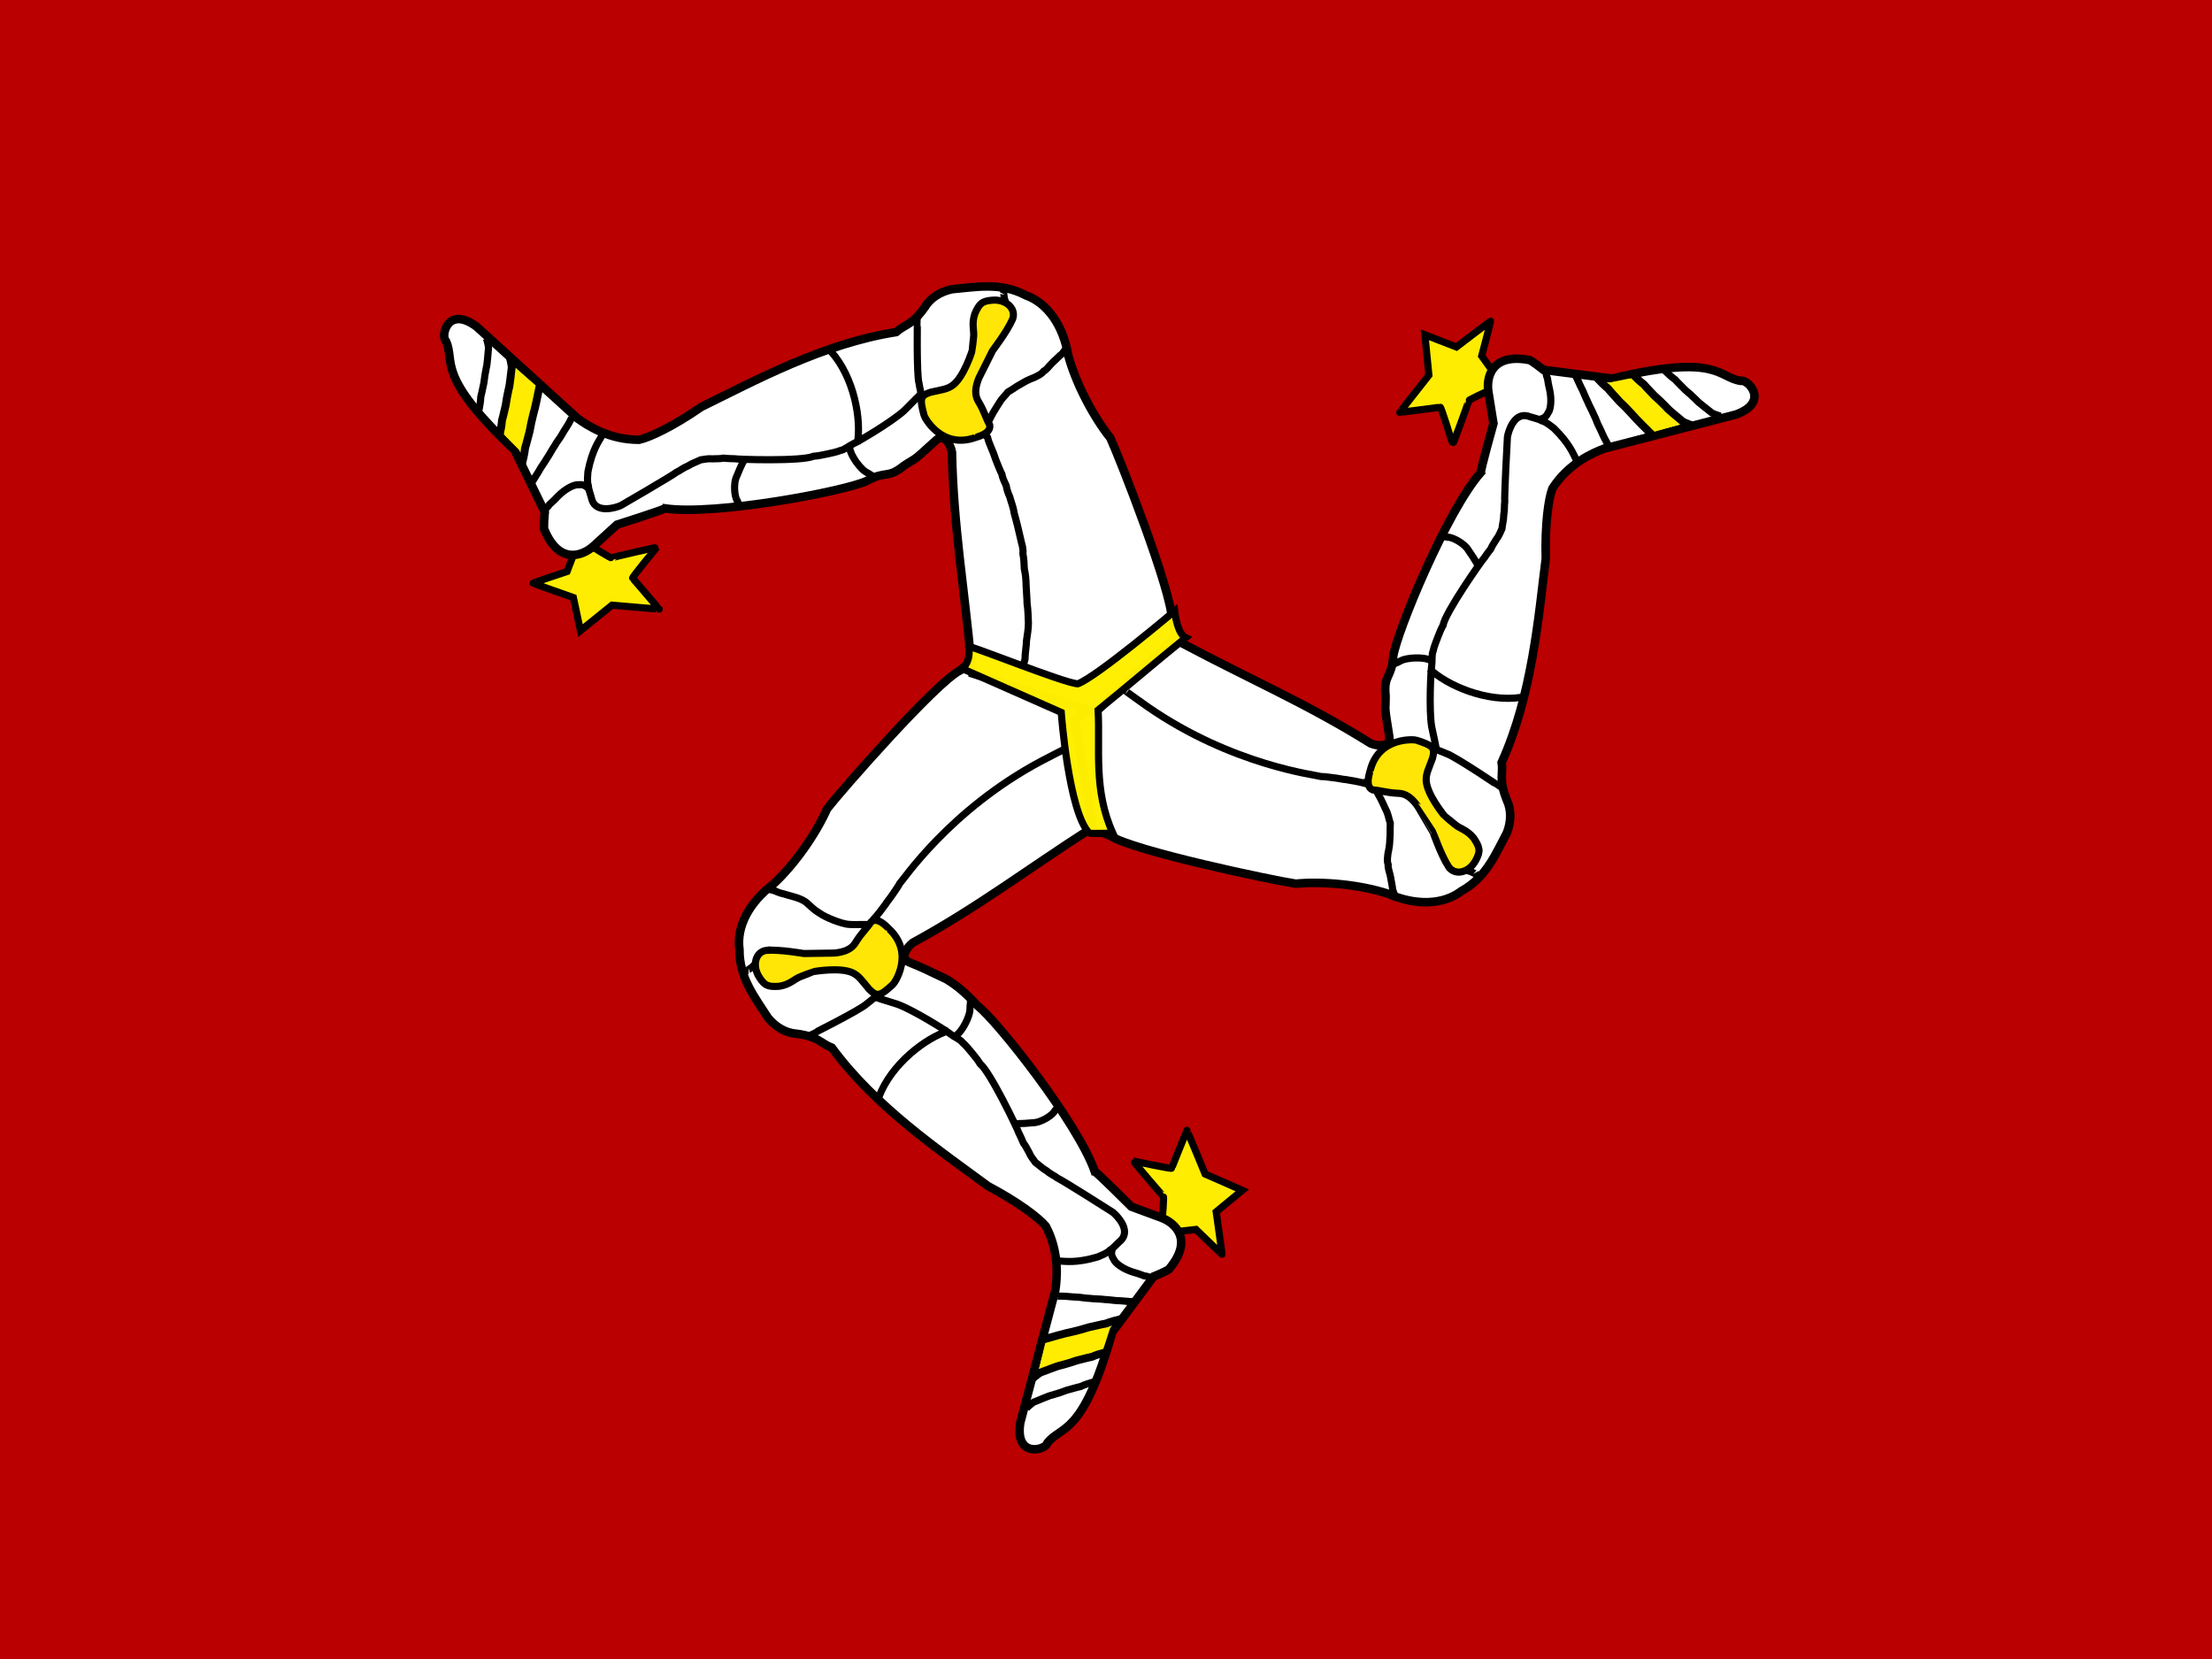
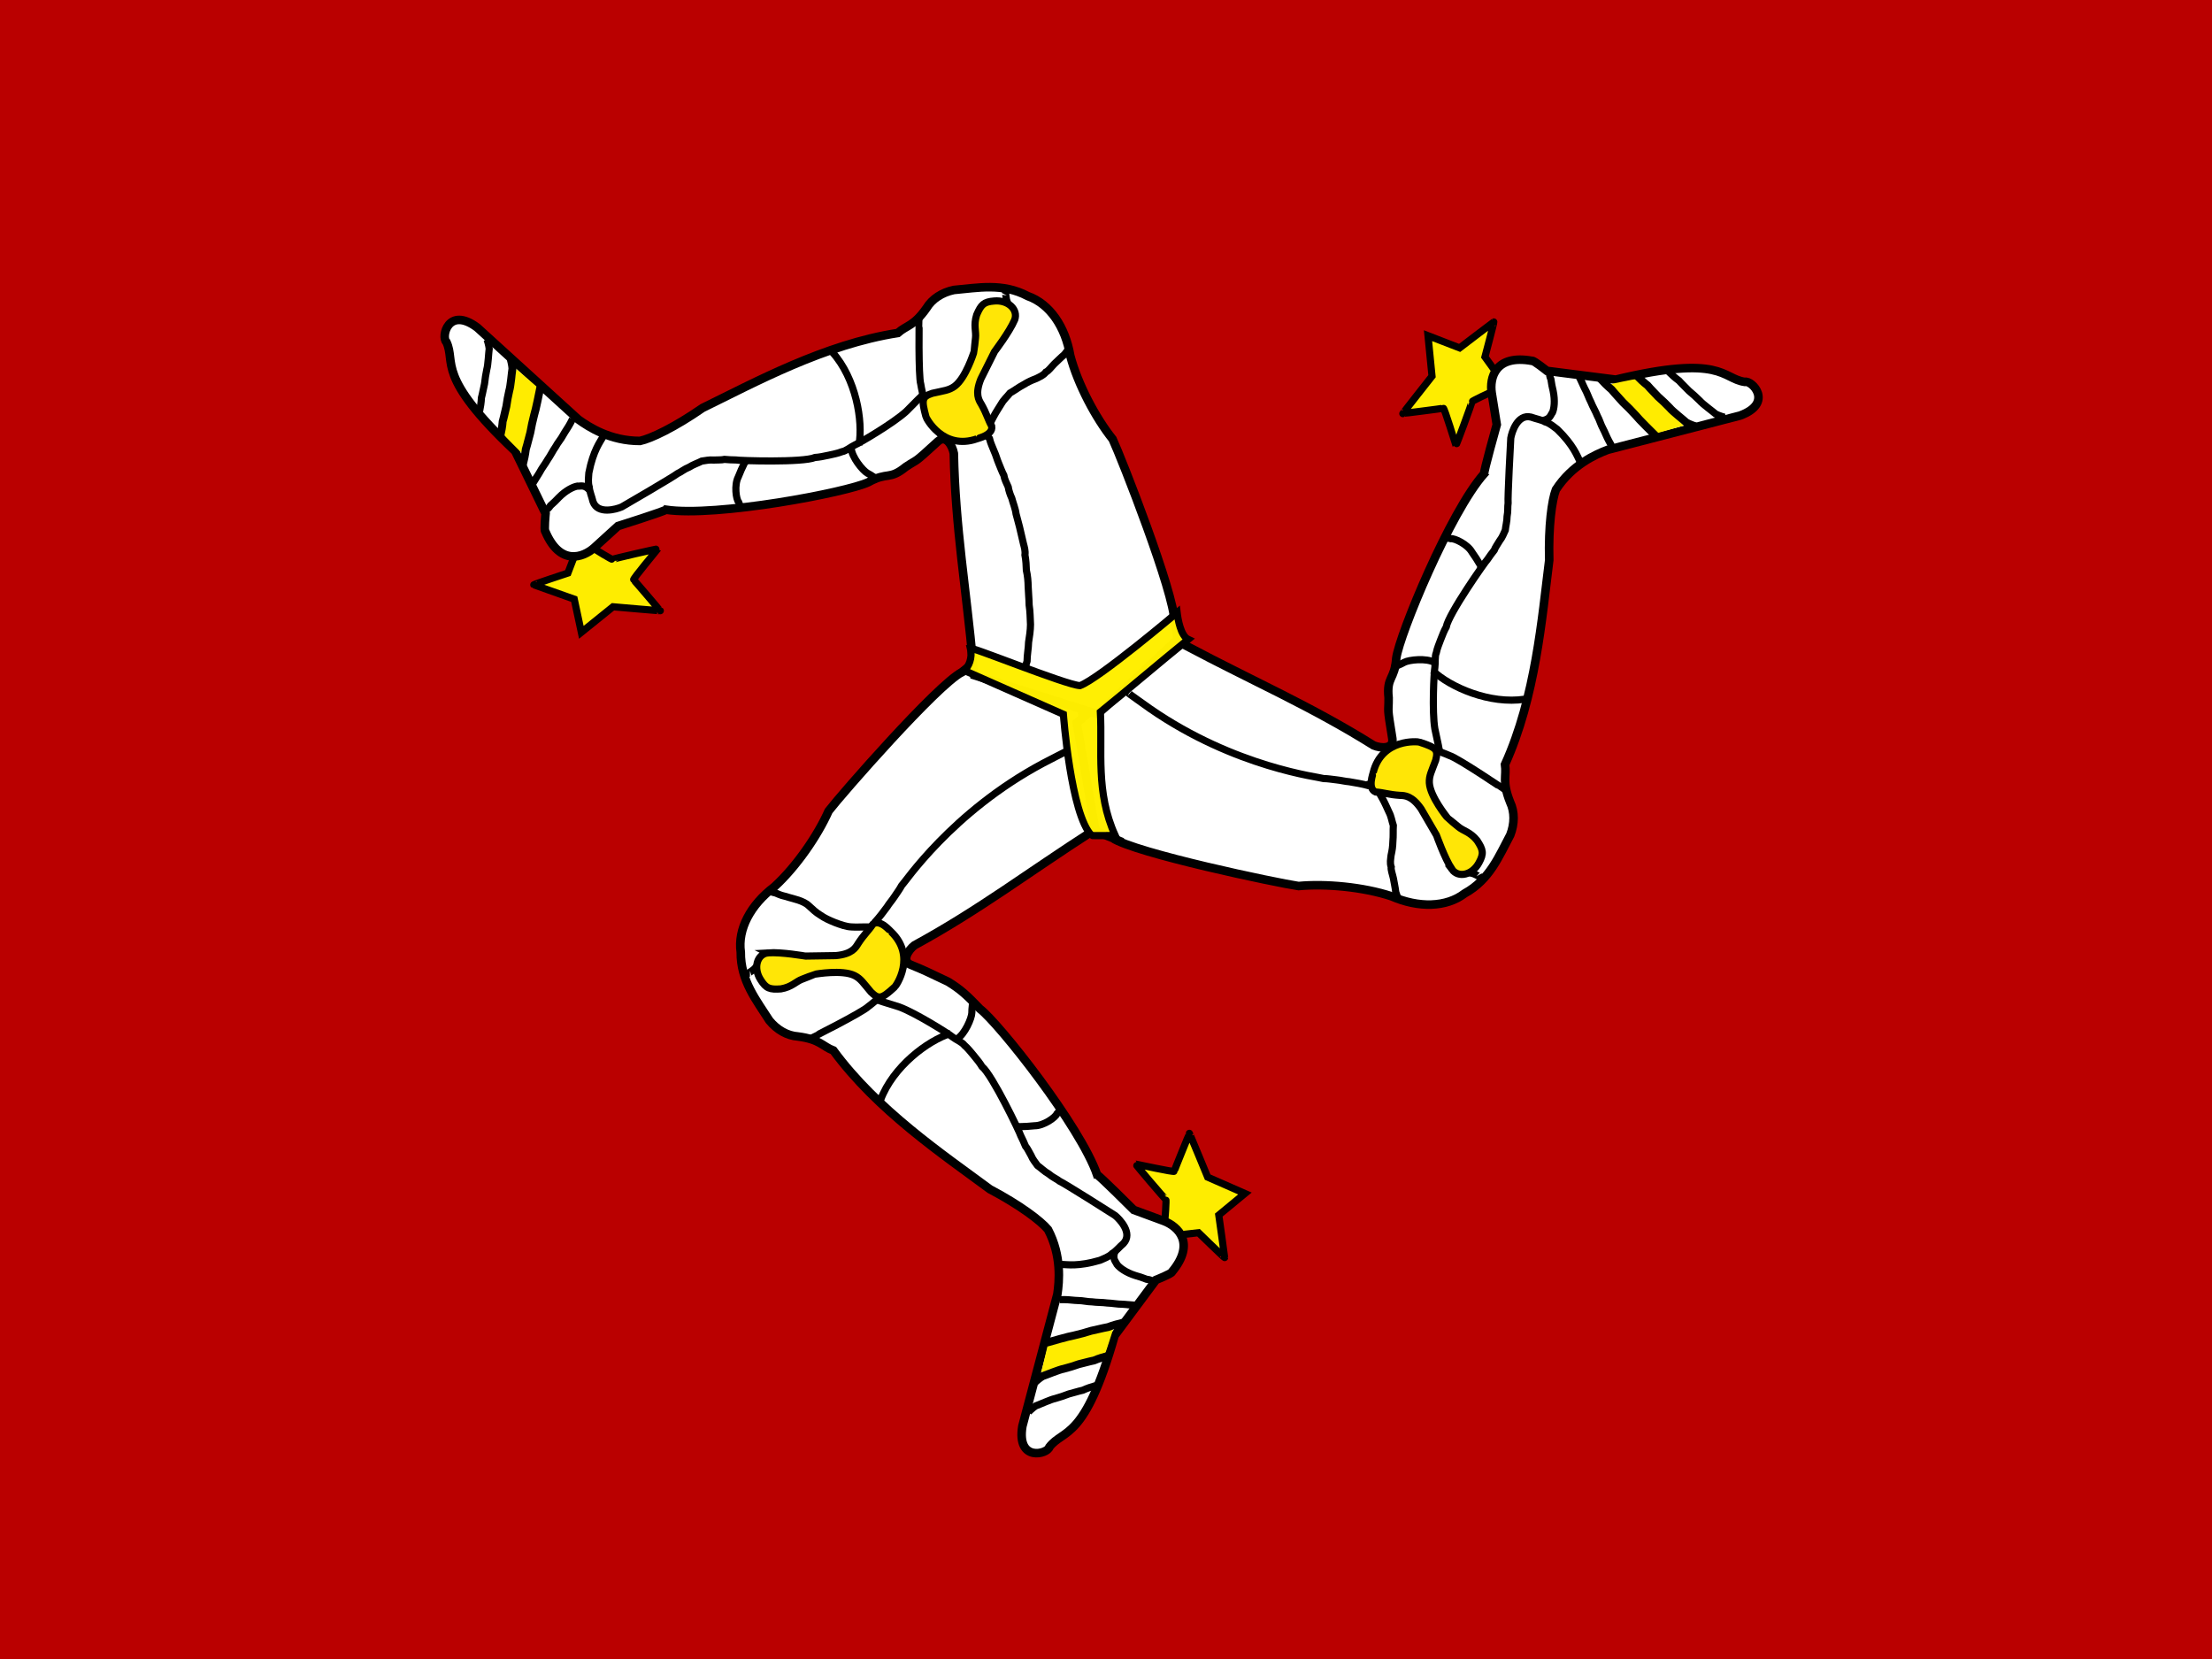
- <svg xmlns="http://www.w3.org/2000/svg" id="svg378" height="480" width="640" version="1" y="0" x="0">
-   <defs id="defs380">
-     <clipPath id="clipPath8588" clipPathUnits="userSpaceOnUse">
-       <rect id="rect8590" fill-opacity="0.67" height="512" width="682.67" y="0" x="-77.62" />
+ <svg xmlns="http://www.w3.org/2000/svg" height="480" width="640" viewBox="0 0 640 480">
+   <defs>
+     <clipPath id="a">
+       <path fill-opacity=".67" d="M-77.62 0h682.67v512H-77.62z" />
    </clipPath>
  </defs>
-   <g id="flag" clip-path="url(#clipPath8588)" transform="matrix(.9375 0 0 .9375 72.769 0)">
-     <rect id="rect148" fill-rule="evenodd" transform="scale(-1)" height="512" width="731.43" y="-512" x="-629.43" stroke-width="1pt" fill="#ba0000" />
-     <path id="path747" d="m281.02 376.01c0.2-0.605 0.603-6.844 0.402-6.844s-9.459-10.867-9.257-10.867c0.202 0 11.874 2.617 11.874 2.213 0-0.402 4.629-11.471 4.629-11.672 0-0.2 5.635 13.484 5.635 13.484l11.471 5.032-8.051 6.641s1.812 12.881 1.812 13.083c0 0.2-8.051-7.649-8.051-7.649l-8.856 1.007s-1.207-4.025-1.609-4.427z" fill-rule="evenodd" fill-opacity=".988" stroke="#000" stroke-width="1.653pt" fill="#ffef00" />
-     <path id="path724" d="m218.66 206.89c-7.647 3.938-36.996 37.486-41.021 42.718-3.372 7.596-9.968 17.205-16.762 23.391-7.252 5.487-11.282 12.982-10.284 20.078-0.081 8.831 4.87 14.843 8.814 21.057 2.334 2.838 5.475 4.673 8.814 4.896 6.85 0.904 7.459 3.014 10.887 4.319 13.506 18.389 33.654 31.949 48.164 42.691 9.249 4.875 15.681 9.75 17.885 12.411 4.248 8.112 3.466 16.022 2.885 19.908-3.591 13.549-7.183 27.097-10.773 40.646-1.812 11.069 7.808 8.58 8.325 6.366 4.341-5.635 10.819-1.678 20.077-34.28 4.244-5.713 8.489-11.426 12.732-17.139 0 0 4.898-1.959 4.898-2.448 7.447-8.942 1.777-14.06-2.45-15.67-3.101-1.142-6.202-2.286-9.304-3.429 0 0-10.773-10.773-11.263-10.773-5.12-14.893-30.248-46.687-36.085-51.114-4.04-4.21-5.963-6.004-9.798-8.347-5.897-2.82-7.799-3.738-11.411-5.179-3.007-1.207-0.866-4.508 1.046-6.017 19.903-10.834 35.68-22.875 54.778-35.118 0.979-0.653 1.959-1.306 2.938-1.959-2.285-13.058-4.571-26.117-6.855-39.175-10.61-3.754-21.221-7.51-31.83-11.264-1.67 1.142-2.938 2.286-4.407 3.429z" fill-rule="evenodd" stroke="#000" stroke-width="2.636" fill="#fff" />
-     <path id="path745" d="m245.29 413.15c0.101-0.402 19.923-4.025 19.923-4.025s-2.314 7.346-2.415 7.346l-19.721 5.936 2.213-9.257z" fill-rule="evenodd" stroke-width="1pt" fill="#ffec00" />
-     <path id="path725" d="m193.64 338.51c3.824-10.163 14.438-18.21 21.568-20.431" stroke="#000" stroke-width="1.653pt" fill="none" />
-     <path id="path744" d="m244.58 413.32c1.28-0.36 6.961-2.018 8.616-2.276 1.766-0.413 3.523-0.876 5.221-1.423 1.959-0.4 3.186-0.769 5.221-1.139 1.594-0.608 3.169-1.025 4.873-1.423m-27.519 18.518c0.165-0.222 1.516-1.415 2.486-1.992 1.142-0.36 5.049-2.018 6.526-2.276 1.577-0.413 3.146-0.876 4.662-1.423 1.751-0.4 2.845-0.769 4.663-1.139 1.423-0.608 2.83-1.025 4.351-1.423" stroke="#000" stroke-width="1.828pt" fill="none" />
-     <path id="path726" d="m249.04 341.38h-0.284c0.891 0 0.344-0.074-0.855 1.423-0.426 1.151-4.08 3.7-6.831 3.7-1.327 0.142-3.367 0.284-4.696 0.284-0.379 0-0.901-0.284-1.281-0.284" stroke="#000" stroke-width="1.653pt" fill="none" />
-     <path id="path728" d="m248.76 400.02h0.284 1.137c1.476 0 2.957 0.263 4.27 0.284 1.423 0 2.847 0.403 4.27 0.403 1.437 0.203 3.167 0.137 4.653 0.349 1.666 0.056 3.004 0.385 4.738 0.385 1.399 0.053 2.152 0.286 3.701 0.286l-3.701-0.286c1.399 0.053 2.152 0.286 3.701 0.286" stroke="#000" stroke-width="1.653pt" fill="none" />
-     <path id="path727" d="m239.08 434.74c0.152-0.222 1.389-1.415 2.276-1.992 1.046-0.36 4.624-2.018 5.978-2.276 1.443-0.413 2.88-0.876 4.268-1.423 1.603-0.4 2.605-0.769 4.27-1.139 1.304-0.608 2.592-1.025 3.984-1.423" stroke="#000" stroke-width="1.653pt" fill="none" />
-     <path id="path729" d="m265.73 385.27c-0.805 2.337 0.238 2.924 0.67 3.933 0.75 0.977 2.666 2.466 5.693 3.415 1.167 0.314 2.065 0.622 3.415 1.139 0.894 0.083 1.334 0.306 1.992 0.569" stroke="#000" stroke-width="1.653pt" fill="none" />
-     <path id="path730" d="m153.13 299.55h0.284c-0.893 0-0.357 0.058 1.139-1.139 0.924-1.033 1.696-1.501 2.561-2.561" stroke="#000" stroke-width="1.653pt" fill="none" />
-     <path id="path731" d="m171.55 319.82c0.19 0 16.557-8.249 18.305-10.011 1.238-0.898 2.175-1.845 3.681-2.865 0.965-0.504 1.658-1.151 2.562-1.708 0.752-1.089 1.734-1.747 2.276-2.744 1.005-0.871 0.574-1.815 1.389-2.865 0.385-1.075 1.106-2.885 1.341-3.868" stroke="#000" stroke-width="1.653pt" fill="none" />
-     <path id="path733" d="m221.95 308c0.089 0.589-0.261 2.402-0.236 3.782-0.056 1.6-2.114 6.543-4.602 8.019" stroke="#000" stroke-width="1.653pt" fill="none" />
-     <path id="path734" d="m192.55 307.82c0.096 0 2.587 0.81 6.751 2.091 5.012 1.802 15.437 8.371 16.471 9.275 1.056 0.832 2.946 1.574 3.67 2.561 1.132 0.979 1.962 2.108 2.847 3.131 1.04 1.268 1.926 2.341 2.561 3.415 3.166 2.567 11.681 20.343 11.954 21.346 0.478 0.939 1.07 2.247 1.423 3.131 0.631 0.727 1.06 1.756 1.708 2.847 0.595 1.415 1.261 2.06 1.994 3.131 0.942 0.655 2.212 1.898 3.415 2.561 1.283 1.098 2.486 1.544 3.415 2.278 1.342 0.57 16.342 10.052 17.038 10.527 1.37 1.101 5.554 5.437 2.617 8.591-1.246 1.066-2.369 2.478-3.433 3.081-1.084 1.086-2.594 1.572-3.84 2.134-6.758 1.997-10.2 1.281-11.529 1.281h-1.423" stroke="#000" stroke-width="1.653pt" fill="none" />
-     <path id="path735" d="m159.42 274.29c1.921 0.752 1.146 0.197 2.875 0.984 1.162 0.509 1.927 0.522 3.07 0.939 1.212 0.388 4.597 0.998 6.224 2.632 1.194 1.078 2.104 1.989 3.415 2.776 1.551 1.07 2.67 1.546 4.592 2.347 1.622 0.607 3.435 1.28 5.075 1.337 1.704 0.099 2.113 0.015 3.748 0.015h3.986-3.986 3.986" stroke="#000" stroke-width="1.653pt" fill="none" />
-     <path id="path738" d="m158.96 293.28c4.268-0.284 11.383 0.997 11.525 0.997 0.002 0 9.393-0.142 9.393-0.142 4.934-0.476 6.024-2.372 6.831-3.701 1.85-2.845 3.131-3.842 4.554-5.976 2.276-1.708 5.409 2.276 5.551 2.276 7.968 7.543 1.564 16.792 1.137 17.076-3.984 3.653-4.839 3.89-7.257 1.565-2.42-2.847-3.131-4.126-5.123-5.123-3.842-1.85-11.811-0.426-11.955-0.426-0.142 0-4.126 1.565-4.126 1.565-1.946 0.711-3.179 2.42-6.546 2.987-3.415 0.238-4.554-0.094-6.262-2.845-2.276-3.558-1.139-7.827 2.278-8.254z" fill-rule="evenodd" stroke="#000" stroke-width="1.653pt" fill="#ffe606" />
-     <path id="path770" d="m381.8 120.66c-0.625 0.122-6.261 2.828-6.162 3.004 0.099 0.176-4.837 13.571-4.936 13.395-0.099-0.176-3.538-11.633-3.89-11.435-0.35 0.197-12.267 1.587-12.443 1.686-0.174 0.098 8.992-11.521 8.992-11.521l-1.235-12.465 9.734 3.763s10.34-7.892 10.516-7.991c0.174-0.098-2.722 10.766-2.722 10.766l5.218 7.226s-2.917 3.025-3.071 3.572z" fill-rule="evenodd" fill-opacity=".988" stroke="#000" stroke-width="1.653pt" fill="#ffef00" />
-     <path id="path771" d="m264.93 257.9c7.18 4.736 50.806 13.878 57.34 14.822 8.274-0.783 19.883 0.257 28.605 3.148 8.337 3.633 16.845 3.472 22.542-0.876 7.737-4.257 10.552-11.519 14.035-18.003 1.33-3.426 1.39-7.063-0.052-10.083-2.569-6.415-1.029-7.979-1.571-11.607 9.41-20.785 11.356-44.993 13.608-62.906-0.283-10.451 0.814-18.447 2.054-21.672 4.989-7.679 12.267-10.874 15.94-12.271 13.57-3.51 27.14-7.019 40.71-10.529 10.537-3.845 3.652-11.01 1.469-10.377-7.04-1.022-6.765-8.609-39.72-0.7-7.06-0.899-14.12-1.8-21.18-2.699 0 0-4.108-3.309-4.535-3.07-11.444-2.109-13.126 5.341-12.458 9.815 0.524 3.263 1.047 6.527 1.571 9.79 0 0-4.111 14.671-3.871 15.097-10.473 11.761-26.062 49.529-27.06 56.786-0.473 6.82-3.048 5.588-2.357 12.217 0.026 5.18-0.577 1.946 1.153 12.618 0.422 3.212-3.505 2.964-5.758 2.037-19.198-12.039-37.426-19.891-57.458-30.538-1.049-0.533-2.098-1.067-3.147-1.601-10.262 8.391-20.526 16.784-30.788 25.175 1.927 11.088 3.854 22.178 5.781 33.266 1.814 0.896 3.433 1.44 5.148 2.161z" fill-rule="evenodd" stroke="#000" stroke-width="2.636" fill="#fff" />
-     <path id="path772" d="m431.67 133.6c-0.4 0.109-13.273-15.394-13.273-15.394s7.538-1.583 7.587-1.495l14.84 14.281-9.154 2.607z" fill-rule="evenodd" stroke-width="1pt" fill="#ffec00" />
-     <path id="path773" d="m391.93 215.21c-10.733 1.648-22.949-3.661-28.379-8.787" stroke="#000" stroke-width="1.653pt" fill="none" />
-     <path id="path774" d="m432.18 134.14c-0.941-0.939-5.171-5.079-6.207-6.395-1.226-1.336-2.49-2.641-3.799-3.853-1.309-1.512-2.231-2.4-3.551-3.992-1.311-1.091-2.446-2.26-3.629-3.55m29.628 14.912c-0.274-0.035-1.976-0.628-2.955-1.191-0.874-0.819-4.234-3.412-5.183-4.573-1.133-1.172-2.305-2.313-3.525-3.366-1.207-1.33-2.064-2.103-3.278-3.507-1.228-0.943-2.28-1.965-3.373-3.095" stroke="#000" stroke-width="1.828pt" fill="none" />
-     <path id="path775" d="m367.28 165.51c0.047 0.084 0.093 0.166 0.139 0.248-0.437-0.777-0.233-0.263 1.659 0.047 1.212-0.192 5.224 1.743 6.572 4.141 0.774 1.087 1.898 2.796 2.55 3.954 0.186 0.33 0.194 0.925 0.38 1.256" stroke="#000" stroke-width="1.653pt" fill="none" />
-     <path id="path776" d="m418.53 137.02c-0.046-0.082-0.092-0.164-0.139-0.248 0.186 0.331-0.372-0.661-0.557-0.991-0.723-1.287-1.22-2.707-1.845-3.861-0.698-1.241-1.044-2.679-1.741-3.92-0.527-1.352-1.433-2.828-1.977-4.227-0.768-1.48-1.136-2.807-1.986-4.319-0.639-1.245-0.806-2.016-1.565-3.366l1.565 3.366c-0.639-1.245-0.806-2.016-1.565-3.366" stroke="#000" stroke-width="1.653pt" fill="none" />
-     <path id="path777" d="m453.54 128.44c-0.268-0.024-1.914-0.517-2.852-1.008-0.827-0.736-4.025-3.041-4.914-4.095-1.067-1.055-2.175-2.081-3.333-3.023-1.135-1.202-1.947-1.894-3.086-3.164-1.169-0.839-2.164-1.757-3.193-2.775" stroke="#000" stroke-width="1.653pt" fill="none" />
-     <path id="path778" d="m397.35 129.45c2.432-0.444 2.432-1.641 3.1-2.511 0.484-1.133 0.843-3.533 0.187-6.636-0.298-1.171-0.47-2.104-0.681-3.535-0.366-0.82-0.387-1.313-0.481-2.015" stroke="#000" stroke-width="1.653pt" fill="none" />
-     <path id="path779" d="m377.82 269.62c-0.046-0.082-0.093-0.166-0.139-0.248 0.437 0.778 0.225 0.283-1.551-0.435-1.353-0.299-2.14-0.743-3.487-0.977" stroke="#000" stroke-width="1.653pt" fill="none" />
-     <path id="path780" d="m386.46 243.62c-0.093-0.166-15.305-10.39-17.697-11.049-1.389-0.639-2.674-0.992-4.301-1.805-0.913-0.594-1.815-0.881-2.744-1.397-1.318-0.122-2.373-0.655-3.508-0.639-1.252-0.449-1.863 0.39-3.178 0.194-1.125 0.191-3.057 0.45-4.029 0.727" stroke="#000" stroke-width="1.653pt" fill="none" />
-     <path id="path781" d="m351.46 205.48c0.469-0.366 2.222-0.949 3.413-1.648 1.422-0.735 6.739-1.364 9.246 0.082" stroke="#000" stroke-width="1.653pt" fill="none" />
-     <path id="path782" d="m365.71 231.2c-0.047-0.084-0.562-2.652-1.486-6.91-0.886-5.252-0.268-17.558 0.013-18.904 0.207-1.328-0.072-3.339 0.433-4.454 0.298-1.467 0.876-2.743 1.334-4.016 0.596-1.528 1.097-2.826 1.722-3.906 0.686-4.018 12.008-20.152 12.749-20.881 0.584-0.877 1.434-2.033 2.032-2.775 0.325-0.907 1.011-1.784 1.644-2.884 0.942-1.212 1.177-2.109 1.752-3.272 0.109-1.142 0.57-2.858 0.558-4.232 0.328-1.656 0.127-2.924 0.312-4.093-0.161-1.45 0.753-19.172 0.826-20.011 0.288-1.734 2.017-7.506 6.206-6.491 1.54 0.564 3.321 0.85 4.369 1.483 1.478 0.413 2.642 1.49 3.742 2.301 5.053 4.912 6.115 8.263 6.767 9.421 0.233 0.414 0.465 0.827 0.698 1.241" stroke="#000" stroke-width="1.653pt" fill="none" />
-     <path id="path783" d="m352.64 275.94c-0.046-0.082-0.093-0.166-0.139-0.248 0.377 0.67 0.168 0.336-0.31-1.132-0.126-1.262-0.515-2.97-0.712-4.17-0.255-1.247-0.839-2.667-0.681-3.535-0.446-1.266-0.166-2.312-0.046-3.566 0.355-1.569 0.515-2.704 0.558-4.232 0.172-1.876 0.034-3.205 0.141-4.978-0.494-1.459-0.595-2.681-1.348-4.139-0.67-1.395-1.183-2.684-1.984-4.109l-1.953-3.474 1.953 3.474-1.953-3.474" stroke="#000" stroke-width="1.653pt" fill="none" />
-     <path id="path785" d="m369.5 267.6c-2.34-3.581-4.71-10.411-4.779-10.535-0.001-0.001-4.727-8.118-4.727-8.118-2.833-4.068-5.02-4.088-6.574-4.14-3.386-0.218-4.883-0.846-7.441-1.041-2.604-1.147-0.667-5.83-0.736-5.954 2.67-10.642 13.871-9.593 14.328-9.36 5.137 1.682 5.762 2.311 4.921 5.559-1.295 3.505-2.062 4.751-1.955 6.976 0.27 4.255 5.417 10.505 5.487 10.63 0.07 0.124 3.387 2.829 3.387 2.829 1.573 1.348 3.667 1.585 5.812 4.242 1.881 2.86 2.15 4.016 0.589 6.853-1.985 3.728-6.265 4.829-8.311 2.059z" fill-rule="evenodd" stroke="#000" stroke-width="1.653pt" fill="#ffe606" />
-     <g id="g786" transform="matrix(-.76172 1.4671 -1.4671 -.76172 616.55 -10.755)">
-       <path id="path787" d="m238.86 224.5c0.121-0.366 0.365-4.14 0.243-4.14s-5.722-6.574-5.6-6.574 7.183 1.583 7.183 1.339c0-0.243 2.8-6.939 2.8-7.061 0-0.121 3.409 8.157 3.409 8.157l6.939 3.044-4.87 4.017s1.096 7.792 1.096 7.914c0 0.121-4.87-4.627-4.87-4.627l-5.357 0.609s-0.73-2.435-0.973-2.678z" fill-rule="evenodd" fill-opacity=".988" stroke="#000" stroke-width="1pt" fill="#ffef00" />
-       <path id="path788" d="m201.14 122.2c-4.626 2.382-22.38 22.676-24.815 25.841-2.04 4.595-6.03 10.408-10.14 14.15-4.387 3.319-6.825 7.853-6.221 12.146-0.049 5.342 2.946 8.979 5.332 12.738 1.412 1.717 3.312 2.827 5.332 2.962 4.144 0.547 4.512 1.823 6.586 2.613 8.17 11.124 20.358 19.327 29.136 25.825 5.595 2.949 9.486 5.898 10.819 7.508 2.57 4.907 2.097 9.692 1.745 12.043-2.172 8.196-4.345 16.392-6.517 24.588-1.096 6.696 4.723 5.19 5.036 3.851 2.626-3.409 6.545-1.015 12.145-20.737 2.567-3.456 5.135-6.912 7.702-10.368 0 0 2.963-1.185 2.963-1.481 4.505-5.409 1.075-8.505-1.482-9.479-1.876-0.691-3.752-1.383-5.628-2.074 0 0-6.517-6.517-6.813-6.517-3.097-9.009-18.39-28.426-21.921-31.104-3.456-2.271-2.043-3.264-5.743-4.865-2.739-1.522-0.855-0.881-6.995-3.133-1.819-0.73-0.524-2.727 0.633-3.64 12.04-6.554 21.584-13.838 33.137-21.244 0.592-0.395 1.185-0.79 1.777-1.185-1.382-7.899-2.765-15.799-4.147-23.698-6.418-2.271-12.837-4.543-19.255-6.814-1.01 0.691-1.777 1.383-2.666 2.074z" fill-rule="evenodd" stroke="#000" stroke-width="1.595" fill="#fff" />
-       <path id="path789" d="m217.25 246.97c0.061-0.243 12.052-2.435 12.052-2.435s-1.4 4.444-1.461 4.444l-11.93 3.591 1.339-5.6z" fill-rule="evenodd" stroke-width="1pt" fill="#ffec00" />
-       <path id="path790" d="m186 201.82c2.313-6.148 8.734-11.016 13.047-12.359" stroke="#000" stroke-width="1pt" fill="none" />
-       <path id="path791" d="m216.82 247.07c0.774-0.218 4.211-1.221 5.212-1.377 1.068-0.25 2.131-0.53 3.158-0.861 1.185-0.242 1.927-0.465 3.158-0.689 0.964-0.368 1.917-0.62 2.948-0.861m-16.647 11.202c0.1-0.134 0.917-0.856 1.504-1.205 0.691-0.218 3.054-1.221 3.948-1.377 0.954-0.25 1.903-0.53 2.82-0.861 1.059-0.242 1.721-0.465 2.821-0.689 0.861-0.368 1.712-0.62 2.632-0.861" stroke="#000" stroke-width="1.106pt" fill="none" />
-       <path id="path792" d="m219.52 203.56h-0.172c0.539 0 0.208-0.045-0.517 0.861-0.258 0.696-2.468 2.238-4.132 2.238-0.803 0.086-2.037 0.172-2.841 0.172-0.229 0-0.545-0.172-0.775-0.172" stroke="#000" stroke-width="1pt" fill="none" />
-       <path id="path793" d="m219.35 239.02h0.172 0.688c0.893 0 1.789 0.159 2.583 0.172 0.861 0 1.722 0.244 2.583 0.244 0.869 0.123 1.916 0.083 2.815 0.211 1.008 0.034 1.817 0.233 2.866 0.233 0.846 0.032 1.302 0.173 2.239 0.173l-2.239-0.173c0.846 0.032 1.302 0.173 2.239 0.173" stroke="#000" stroke-width="1pt" fill="none" />
-       <path id="path794" d="m213.49 260.03c0.092-0.134 0.84-0.856 1.377-1.205 0.633-0.218 2.797-1.221 3.616-1.377 0.873-0.25 1.742-0.53 2.582-0.861 0.97-0.242 1.576-0.465 2.583-0.689 0.789-0.368 1.568-0.62 2.41-0.861" stroke="#000" stroke-width="1pt" fill="none" />
-       <path id="path795" d="m229.62 230.1c-0.487 1.414 0.144 1.769 0.405 2.379 0.454 0.591 1.613 1.492 3.444 2.066 0.706 0.19 1.249 0.376 2.066 0.689 0.541 0.05 0.807 0.185 1.205 0.344" stroke="#000" stroke-width="1pt" fill="none" />
-       <path id="path796" d="m161.5 178.25h0.172c-0.54 0-0.216 0.035 0.689-0.689 0.559-0.625 1.026-0.908 1.549-1.549" stroke="#000" stroke-width="1pt" fill="none" />
-       <path id="path797" d="m172.64 190.51c0.115 0 10.016-4.99 11.073-6.056 0.749-0.543 1.316-1.116 2.227-1.733 0.584-0.305 1.003-0.696 1.55-1.033 0.455-0.659 1.049-1.057 1.377-1.66 0.608-0.527 0.347-1.098 0.84-1.733 0.233-0.65 0.669-1.745 0.811-2.34" stroke="#000" stroke-width="1pt" fill="none" />
-       <path id="path798" d="m203.13 183.36c0.054 0.356-0.158 1.453-0.143 2.288-0.034 0.968-1.279 3.958-2.784 4.851" stroke="#000" stroke-width="1pt" fill="none" />
-       <path id="path799" d="m185.34 183.25c0.058 0 1.565 0.49 4.084 1.265 3.032 1.09 9.338 5.064 9.964 5.611 0.639 0.503 1.782 0.952 2.22 1.549 0.685 0.592 1.187 1.275 1.722 1.894 0.629 0.767 1.165 1.416 1.549 2.066 1.915 1.553 7.066 12.306 7.231 12.913 0.289 0.568 0.647 1.359 0.861 1.894 0.382 0.44 0.641 1.062 1.033 1.722 0.36 0.856 0.763 1.246 1.206 1.894 0.57 0.396 1.338 1.148 2.066 1.549 0.776 0.664 1.504 0.934 2.066 1.378 0.812 0.345 9.886 6.081 10.307 6.368 0.829 0.666 3.36 3.289 1.583 5.197-0.754 0.645-1.433 1.499-2.077 1.864-0.656 0.657-1.569 0.951-2.323 1.291-4.088 1.208-6.17 0.775-6.974 0.775h-0.861" stroke="#000" stroke-width="1pt" fill="none" />
-       <path id="path800" d="m165.63 163.1h0.172c-0.465 0-0.227-0.011 0.689 0.172 0.703 0.308 1.719 0.609 2.41 0.861 0.733 0.235 1.655 0.348 2.066 0.689 0.8 0.14 1.268 0.598 1.894 1.033 0.722 0.652 1.273 1.073 2.066 1.549 0.938 0.647 1.68 0.968 2.583 1.55 0.916 0.172 1.59 0.481 2.582 0.516 0.934 0.06 1.766 0.172 2.755 0.172h2.411-2.411 2.411" stroke="#000" stroke-width="1pt" fill="none" />
-       <path id="path801" d="m221.24 142.95h-0.345c0.637 0 0.458-0.023-0.516 0.172-1.017 0.525-2.371 0.922-3.272 1.377-1.028 0.34-2.133 0.717-3.099 1.206-1.094 0.641-2.102 1.162-3.099 1.893-0.991 0.531-1.965 1.185-2.927 1.722-0.959 0.521-1.751 1.024-2.582 1.722-0.694 0.385-1.637 0.93-2.411 1.549-0.727 0.261-1.252 0.779-1.721 1.206-0.911 0.807-1.469 1.226-2.411 2.066-0.495 0.468-1.153 1.018-1.894 1.721-0.778 0.519-1.62 1.517-2.238 2.066-0.396 0.517-0.976 1.132-1.549 1.55-0.441 0.555-0.952 1.285-1.55 1.722-0.355 0.528-0.976 1.216-1.55 1.894-0.465 0.569-1.105 1.142-1.549 1.721-0.598 0.662-1.056 1.329-1.722 1.894-0.119 0.398-0.369 0.604-0.516 0.861" stroke="#000" stroke-width="1pt" fill="none" />
-       <path id="path802" d="m165.03 174.46c2.582-0.172 6.886 0.603 6.972 0.603 0.001 0 5.682-0.086 5.682-0.086 2.985-0.288 3.644-1.435 4.132-2.239 1.119-1.721 1.894-2.324 2.755-3.615 1.377-1.033 3.272 1.377 3.358 1.377 4.82 4.563 0.946 10.158 0.688 10.33-2.41 2.21-2.927 2.353-4.39 0.947-1.464-1.722-1.894-2.496-3.099-3.099-2.324-1.119-7.145-0.258-7.232-0.258-0.086 0-2.496 0.947-2.496 0.947-1.177 0.43-1.923 1.464-3.96 1.807-2.066 0.144-2.755-0.057-3.788-1.721-1.377-2.152-0.689-4.735 1.378-4.993z" fill-rule="evenodd" stroke="#000" stroke-width="1pt" fill="#ffe606" />
-     </g>
-     <path id="path746" d="m221.29 199.65c-1.566-1.422 29.458 11.241 33.726 11.385 5.836-2.134 29.886-22.484 29.886-22.484 0.237 1.992 1.09 7.162 3.414 8.254-9.296 7.543-17.74 14.799-27.037 22.341 0.665 11.954-1.517 24.62 4.554 37.997 0 0-7.256 0.141-7.256 0-6.404-6.404-8.682-37.284-8.682-37.284-10.198-4.554-20.398-8.965-30.596-13.519 1.471-0.95 2.657-3.889 1.993-6.69z" fill-rule="evenodd" fill-opacity=".987" stroke="#000" stroke-width="1.653pt" fill="#ffef00" />
-     <path id="path920" d="m250.81 231.3c0.496-0.36-5.596 2.83-7.161 3.631-28.185 15.035-42.689 36.905-43.593 37.731-0.487 0.932-1.384 2.174-2.205 3.392-0.661 1.02-1.609 2.077-2.233 3.109-0.864 1.196-2.679 3.557-3.67 4.606-0.124 0.676 0.47-0.231 0.276 0.218" stroke="#000" stroke-width="1.653pt" fill="none" />
-     <path id="path923" d="m270.07 213.43c-0.547-0.277 5.077 3.682 6.505 4.707 26.261 18.187 52.344 21.082 53.492 21.507 1.051 0.007 2.567 0.236 4.024 0.409 1.21 0.12 2.582 0.48 3.787 0.564 1.458 0.22 4.389 0.754 5.775 1.157 0.656-0.2-0.42-0.312 0.067-0.345" stroke="#000" stroke-width="1.653pt" fill="none" />
+   <g clip-path="url(#a)" transform="translate(72.77) scale(.94)">
+     <path fill-rule="evenodd" fill="#ba0000" d="M629.43 512H-102V0h731.43z" />
+     <path d="M281.02 376.01c.2-.605.603-6.844.402-6.844s-9.46-10.867-9.258-10.867c.202 0 11.874 2.616 11.874 2.213 0-.402 4.63-11.47 4.63-11.672 0-.2 5.634 13.485 5.634 13.485l11.47 5.032-8.05 6.64s1.813 12.88 1.813 13.083c0 .2-8.05-7.65-8.05-7.65l-8.857 1.008s-1.206-4.025-1.608-4.427z" fill-rule="evenodd" fill-opacity=".988" stroke="#000" stroke-width="2.204" fill="#ffef00" />
+     <path d="M218.66 206.89c-7.647 3.938-36.996 37.486-41.02 42.718-3.373 7.596-9.97 17.205-16.763 23.39-7.252 5.488-11.282 12.983-10.284 20.08-.08 8.83 4.87 14.842 8.814 21.056 2.335 2.838 5.475 4.673 8.815 4.896 6.85.905 7.458 3.014 10.887 4.32 13.505 18.39 33.653 31.95 48.163 42.69 9.25 4.876 15.68 9.75 17.885 12.412 4.248 8.112 3.466 16.022 2.884 19.908-3.59 13.55-7.182 27.097-10.773 40.646-1.813 11.07 7.807 8.58 8.324 6.366 4.34-5.635 10.82-1.678 20.077-34.28 4.245-5.713 8.49-11.426 12.733-17.14 0 0 4.898-1.958 4.898-2.447 7.448-8.942 1.778-14.06-2.45-15.67-3.1-1.142-6.2-2.286-9.302-3.43 0 0-10.773-10.772-11.263-10.772-5.12-14.893-30.248-46.687-36.085-51.114-4.04-4.21-5.963-6.005-9.798-8.347-5.897-2.82-7.8-3.738-11.41-5.18-3.008-1.206-.867-4.507 1.045-6.016 19.903-10.834 35.68-22.875 54.778-35.118l2.938-1.96-6.856-39.175-31.83-11.264c-1.67 1.143-2.937 2.287-4.407 3.43z" fill-rule="evenodd" stroke="#000" stroke-width="2.636" fill="#fff" />
+     <path d="M245.29 413.15c.1-.402 19.923-4.025 19.923-4.025s-2.314 7.346-2.415 7.346l-19.72 5.937 2.212-9.257z" fill-rule="evenodd" fill="#ffec00" />
+     <path d="M193.64 338.51c3.824-10.163 14.438-18.21 21.568-20.43" stroke="#000" stroke-width="2.204" fill="none" />
+     <path d="M244.58 413.32c1.28-.36 6.96-2.018 8.616-2.276 1.765-.414 3.523-.876 5.22-1.424 1.96-.4 3.186-.768 5.22-1.14 1.595-.607 3.17-1.024 4.874-1.422m-27.52 18.518c.167-.22 1.517-1.415 2.487-1.992 1.143-.36 5.05-2.018 6.527-2.276a53.935 53.935 0 0 0 4.662-1.424c1.75-.4 2.845-.768 4.663-1.14 1.422-.607 2.83-1.023 4.35-1.422" stroke="#000" stroke-width="2.437" fill="none" />
+     <path d="M249.04 341.38h-.284c.89 0 .344-.074-.855 1.423-.425 1.15-4.08 3.7-6.83 3.7-1.327.142-3.367.284-4.696.284-.38 0-.9-.284-1.28-.284m13.665 53.517h1.422c1.476 0 2.957.263 4.27.284 1.423 0 2.846.404 4.27.404 1.436.203 3.167.137 4.653.348 1.666.057 3.004.386 4.738.386 1.398.053 2.152.286 3.7.286l-3.7-.286c1.398.053 2.152.286 3.7.286M239.08 434.74c.152-.222 1.39-1.415 2.276-1.992 1.047-.36 4.624-2.018 5.978-2.276a46.719 46.719 0 0 0 4.268-1.424c1.604-.4 2.606-.768 4.27-1.14 1.304-.607 2.592-1.024 3.984-1.422m5.874-41.216c-.805 2.337.238 2.924.67 3.933.75.977 2.666 2.466 5.693 3.415 1.167.314 2.064.622 3.415 1.14.894.082 1.334.305 1.992.568M153.13 299.55h.284c-.892 0-.357.058 1.14-1.14.923-1.032 1.695-1.5 2.56-2.56m14.436 23.97c.19 0 16.557-8.25 18.305-10.01 1.238-.9 2.176-1.846 3.68-2.866.967-.504 1.66-1.15 2.564-1.707.75-1.09 1.733-1.748 2.275-2.745 1.005-.87.574-1.815 1.39-2.864.384-1.075 1.105-2.885 1.34-3.87M221.95 308c.09.59-.26 2.402-.236 3.782-.057 1.6-2.115 6.543-4.603 8.02" stroke="#000" stroke-width="2.204" fill="none" />
+     <path d="M192.55 307.82c.096 0 2.587.81 6.75 2.09 5.013 1.803 15.438 8.372 16.472 9.277 1.057.83 2.946 1.573 3.67 2.56 1.133.98 1.962 2.108 2.847 3.13 1.04 1.27 1.925 2.342 2.56 3.417 3.165 2.567 11.68 20.343 11.953 21.346.478.94 1.07 2.246 1.424 3.13.63.728 1.06 1.756 1.707 2.847.595 1.415 1.262 2.06 1.994 3.13.942.656 2.212 1.9 3.415 2.562 1.283 1.096 2.486 1.543 3.415 2.277 1.343.57 16.342 10.052 17.038 10.527 1.37 1.1 5.555 5.437 2.617 8.59-1.246 1.067-2.37 2.48-3.433 3.082-1.085 1.086-2.594 1.572-3.84 2.134-6.758 1.997-10.2 1.282-11.53 1.282h-1.423M159.42 274.29c1.92.752 1.146.197 2.875.984 1.162.51 1.927.522 3.07.94 1.21.387 4.597.997 6.223 2.63 1.194 1.078 2.105 1.99 3.416 2.776 1.55 1.07 2.67 1.545 4.592 2.347 1.622.607 3.435 1.28 5.075 1.338 1.705.1 2.114.014 3.75.014h3.984-3.985 3.984" stroke="#000" stroke-width="2.204" fill="none" />
+     <path d="M158.96 293.28c4.268-.284 11.383.997 11.525.997l9.393-.142c4.934-.476 6.024-2.373 6.83-3.702 1.85-2.845 3.132-3.84 4.555-5.976 2.276-1.707 5.41 2.277 5.55 2.277 7.97 7.543 1.565 16.792 1.138 17.076-3.983 3.653-4.837 3.89-7.256 1.565-2.42-2.846-3.13-4.126-5.123-5.123-3.84-1.85-11.81-.426-11.954-.426-.142 0-4.126 1.565-4.126 1.565-1.946.712-3.18 2.42-6.546 2.988-3.415.238-4.554-.094-6.262-2.845-2.276-3.557-1.14-7.827 2.278-8.253z" fill-rule="evenodd" stroke="#000" stroke-width="2.204" fill="#ffe606" />
+     <path d="M381.8 120.66c-.625.122-6.26 2.828-6.162 3.004.098.176-4.837 13.57-4.936 13.395-.1-.177-3.54-11.634-3.89-11.436-.35.197-12.267 1.587-12.443 1.686-.176.098 8.99-11.52 8.99-11.52l-1.235-12.466 9.734 3.763s10.34-7.892 10.515-7.99c.175-.1-2.722 10.765-2.722 10.765l5.218 7.226s-2.916 3.024-3.07 3.57z" fill-rule="evenodd" fill-opacity=".988" stroke="#000" stroke-width="2.204" fill="#ffef00" />
+     <path d="M264.93 257.9c7.18 4.736 50.806 13.878 57.34 14.822 8.274-.783 19.883.257 28.605 3.148 8.337 3.632 16.845 3.472 22.542-.876 7.737-4.258 10.552-11.52 14.035-18.003 1.33-3.425 1.39-7.062-.052-10.082-2.57-6.415-1.028-7.98-1.57-11.607 9.41-20.784 11.356-44.992 13.608-62.905-.284-10.45.814-18.447 2.054-21.672 4.988-7.68 12.267-10.874 15.94-12.27 13.57-3.512 27.14-7.02 40.71-10.53 10.537-3.846 3.652-11.01 1.47-10.377-7.04-1.022-6.766-8.61-39.72-.7l-21.18-2.7s-4.11-3.31-4.536-3.07c-11.444-2.108-13.126 5.343-12.458 9.816l1.57 9.79s-4.11 14.67-3.87 15.097c-10.473 11.76-26.062 49.528-27.06 56.785-.473 6.82-3.048 5.588-2.357 12.217.026 5.18-.576 1.946 1.153 12.618.422 3.213-3.505 2.965-5.758 2.037-19.198-12.04-37.426-19.89-57.458-30.538-1.05-.534-2.098-1.07-3.147-1.602l-30.788 25.175 5.78 33.266c1.815.895 3.433 1.44 5.15 2.16z" fill-rule="evenodd" stroke="#000" stroke-width="2.636" fill="#fff" />
+     <path d="M431.67 133.6c-.4.11-13.273-15.394-13.273-15.394s7.538-1.583 7.587-1.495l14.84 14.282-9.154 2.607z" fill-rule="evenodd" fill="#ffec00" />
+     <path d="M391.93 215.21c-10.733 1.648-22.95-3.66-28.38-8.787" stroke="#000" stroke-width="2.204" fill="none" />
+     <path d="M432.18 134.14c-.94-.94-5.17-5.08-6.207-6.395a66.484 66.484 0 0 0-3.8-3.853c-1.308-1.51-2.23-2.4-3.55-3.992-1.31-1.09-2.447-2.26-3.63-3.55m29.63 14.91c-.275-.034-1.978-.626-2.956-1.19-.874-.82-4.234-3.41-5.183-4.573a54.209 54.209 0 0 0-3.525-3.366c-1.208-1.33-2.065-2.102-3.28-3.506-1.227-.942-2.28-1.964-3.372-3.095" stroke="#000" stroke-width="2.437" fill="none" />
+     <path d="M367.28 165.51l.14.248c-.437-.777-.234-.263 1.66.047 1.21-.192 5.223 1.743 6.57 4.14.776 1.09 1.9 2.797 2.55 3.956.186.33.194.925.38 1.257m39.95-38.138l-.14-.248c.187.332-.37-.66-.557-.99-.723-1.288-1.22-2.708-1.845-3.863-.697-1.24-1.043-2.68-1.74-3.92-.527-1.352-1.433-2.828-1.977-4.227-.767-1.48-1.135-2.807-1.985-4.32-.64-1.244-.806-2.015-1.565-3.366l1.565 3.367c-.64-1.245-.806-2.016-1.565-3.367m44.819 12.354c-.268-.024-1.914-.517-2.852-1.008-.827-.736-4.025-3.04-4.914-4.095a47.069 47.069 0 0 0-3.332-3.023c-1.135-1.202-1.947-1.894-3.086-3.164-1.17-.838-2.163-1.757-3.193-2.775M397.35 129.45c2.432-.444 2.432-1.64 3.1-2.51.484-1.134.843-3.534.187-6.637-.298-1.172-.47-2.105-.68-3.536-.367-.82-.388-1.312-.482-2.015M377.82 269.62l-.14-.248c.438.778.226.283-1.55-.434-1.354-.3-2.14-.743-3.487-.978m13.817-24.34c-.093-.166-15.305-10.39-17.697-11.05-1.39-.638-2.674-.99-4.3-1.804-.914-.594-1.817-.88-2.746-1.397-1.318-.122-2.372-.656-3.507-.64-1.252-.45-1.864.39-3.178.194-1.125.19-3.056.45-4.03.727m.458-24.17c.47-.366 2.222-.95 3.413-1.648 1.422-.735 6.74-1.363 9.245.082" stroke="#000" stroke-width="2.204" fill="none" />
+     <path d="M365.71 231.2c-.047-.084-.562-2.652-1.486-6.91-.886-5.252-.268-17.558.013-18.904.207-1.328-.072-3.34.433-4.454.298-1.466.876-2.743 1.334-4.015.596-1.528 1.097-2.826 1.723-3.906.686-4.017 12.008-20.15 12.75-20.88a43.017 43.017 0 0 1 2.03-2.775c.325-.907 1.01-1.784 1.645-2.884.94-1.21 1.177-2.108 1.752-3.27.11-1.143.57-2.86.558-4.233.328-1.656.127-2.924.312-4.094-.16-1.45.753-19.172.826-20.01.288-1.735 2.017-7.507 6.206-6.492 1.54.565 3.32.852 4.368 1.484 1.48.413 2.642 1.49 3.743 2.3 5.052 4.913 6.115 8.264 6.766 9.423l.698 1.24M352.64 275.94l-.14-.248c.377.67.17.336-.31-1.132-.125-1.263-.515-2.97-.712-4.17-.255-1.247-.84-2.667-.68-3.536-.447-1.266-.166-2.31-.046-3.566.354-1.568.514-2.703.558-4.232.172-1.875.034-3.205.14-4.977-.494-1.46-.594-2.682-1.348-4.14-.67-1.394-1.182-2.684-1.984-4.11l-1.953-3.473 1.953 3.474-1.953-3.473" stroke="#000" stroke-width="2.204" fill="none" />
+     <path d="M369.5 267.6c-2.34-3.58-4.71-10.41-4.78-10.535l-4.727-8.118c-2.833-4.068-5.02-4.088-6.574-4.14-3.387-.218-4.884-.846-7.442-1.04-2.604-1.148-.666-5.83-.736-5.955 2.67-10.642 13.87-9.593 14.328-9.36 5.137 1.682 5.762 2.31 4.92 5.558-1.294 3.505-2.06 4.75-1.954 6.976.27 4.256 5.417 10.505 5.488 10.63.07.124 3.386 2.83 3.386 2.83 1.574 1.347 3.668 1.585 5.812 4.242 1.882 2.86 2.15 4.016.59 6.852-1.986 3.728-6.265 4.83-8.312 2.06z" fill-rule="evenodd" stroke="#000" stroke-width="2.204" fill="#ffe606" />
+     <path d="M105.242 168.67c.444.457 5.795 3.69 5.888 3.51s14.004-3.387 13.91-3.208-7.793 9.333-7.435 9.518c.356.186 8.047 9.394 8.226 9.487.18.092-14.563-1.212-14.563-1.212l-9.75 7.86-2.185-10.203s-12.266-4.328-12.445-4.42c-.178-.093 10.497-3.62 10.497-3.62l3.188-8.324s4.128.784 4.67.612z" fill-rule="evenodd" fill-opacity=".988" stroke="#000" stroke-width="2.204" fill="#ffef00" />
+     <path d="M284.058 191.255c.03-8.6-16.22-50.106-19.01-56.09-5.187-6.492-10.676-16.774-13.035-25.654-1.527-8.963-6.322-15.994-13.08-18.378-7.8-4.14-15.418-2.517-22.75-1.88-3.595.764-6.67 2.706-8.407 5.566-3.96 5.663-6.11 5.23-8.85 7.672-22.544 3.513-43.862 15.146-60.082 23.074-8.588 5.962-15.878 9.425-19.256 10.154-9.156.033-15.816-4.306-18.997-6.613l-31.108-28.29c-8.99-6.71-11.212 2.975-9.486 4.454 3 6.45-3.496 10.375 21.172 33.613l9.344 19.197s-.518 5.25-.084 5.475c4.504 10.73 11.66 8.056 15.036 5.046l7.33-6.676s14.525-4.597 14.75-5.03c15.576 2.318 55.712-5.328 62.33-8.47 5.965-3.34 6.345-.51 11.512-4.72 4.32-2.858 1.944-.582 9.925-7.874 2.458-2.113 4.4 1.308 4.86 3.7.443 22.657 3.86 42.207 5.925 64.798.13 1.17.257 2.34.385 3.51 12.64 3.99 25.285 7.978 37.926 11.967 8.22-7.686 16.444-15.373 24.664-23.06-.244-2.007-.675-3.66-1.012-5.49z" fill-rule="evenodd" stroke="#000" stroke-width="2.637" fill="#fff" />
+     <path d="M88.737 119.85c.31.275-5.608 19.537-5.608 19.537s-5.455-5.44-5.408-5.53l3.82-20.237 7.195 6.23z" fill-rule="evenodd" fill="#ffec00" />
+     <path d="M178.78 108.395c7.258 8.077 9.51 21.205 8.194 28.556" stroke="#000" stroke-width="2.204" fill="none" />
+     <path d="M88.917 119.143c-.27 1.302-1.416 7.108-1.95 8.696a66.817 66.817 0 0 0-1.142 5.288c-.547 1.923-.785 3.18-1.394 5.158-.194 1.694-.55 3.284-.982 4.98m-3.754-32.955c.12.25.557 1.998.622 3.125-.206 1.18-.535 5.41-.987 6.84a54.356 54.356 0 0 0-.886 4.794c-.45 1.737-.628 2.88-1.138 4.663-.116 1.543-.394 2.984-.74 4.517" stroke="#000" stroke-width="2.437" fill="none" />
+     <path d="M150.694 156.247l.13-.252c-.41.79-.09.34-.868-1.415-.825-.908-1.403-5.325-.136-7.766.486-1.244 1.3-3.12 1.912-4.3.174-.335.667-.668.842-1.005M98.8 128.987l-.13.252-.525 1.01c-.68 1.31-1.596 2.502-2.22 3.657-.655 1.263-1.67 2.34-2.325 3.604-.842 1.182-1.58 2.75-2.454 3.97-.817 1.453-1.726 2.488-2.525 4.027-.69 1.217-1.244 1.78-1.958 3.153l1.96-3.153c-.692 1.217-1.246 1.78-1.96 3.153M72.44 104.386c.127.237.616 1.885.72 2.938-.163 1.095-.34 5.034-.735 6.354-.298 1.47-.55 2.96-.703 4.444-.384 1.607-.52 2.666-.957 4.314-.06 1.438-.285 2.773-.573 4.192m33.872 24.222c-1.703-1.793-2.705-1.137-3.8-1.22-1.21.217-3.416 1.23-5.653 3.48-.815.89-1.502 1.546-2.584 2.506-.485.756-.886 1.043-1.422 1.506m141.417-66.717l-.13.252c.41-.792.112-.343.485 1.536.49 1.296.55 2.197 1.092 3.453M205.55 97.41c-.088.17-.31 18.495.45 20.858.226 1.513.635 2.78.846 4.587.002 1.09.257 2.002.335 3.06.62 1.17.752 2.345 1.387 3.286.31 1.294 1.347 1.346 1.903 2.553.776.837 2.05 2.31 2.815 2.973m-20.472 12.861c-.563-.192-2.01-1.34-3.247-1.953-1.395-.787-4.833-4.89-4.997-7.78" stroke="#000" stroke-width="2.204" fill="none" />
+     <path d="M206.527 121.572c-.044.085-1.91 1.923-4.967 5.028-3.91 3.618-14.542 9.843-15.822 10.344-1.224.555-2.754 1.89-3.963 2.077-1.39.555-2.775.772-4.09 1.085-1.605.34-2.965.63-4.212.7-3.737 1.625-23.436.992-24.452.77a43.156 43.156 0 0 1-3.434-.178c-.936.225-2.046.13-3.313.204-1.53-.123-2.41.17-3.697.327-1.015.535-2.704 1.09-3.847 1.85-1.566.634-2.516 1.497-3.596 1.983-1.125.928-16.452 9.872-17.193 10.27-1.608.71-7.384 2.425-8.83-1.636-.372-1.597-1.107-3.244-1.152-4.467-.465-1.463-.2-3.026-.125-4.39 1.342-6.92 3.563-9.643 4.175-10.823l.656-1.263m142.437-25.449l-.13.253c.353-.683.188-.325-.778.88-.987.796-2.203 2.057-3.1 2.88-.902.896-1.77 2.162-2.583 2.505-.814 1.068-1.843 1.405-2.958 1.992-1.506.563-2.543 1.05-3.846 1.85-1.664.885-2.7 1.73-4.24 2.61-.95 1.213-1.918 1.967-2.725 3.395-.8 1.324-1.597 2.46-2.35 3.91l-1.837 3.537 1.837-3.537-1.837 3.537m11.75 73.122l.263-.506c-.485.935-.315.69.14-.888.005-1.892.454-4.18.473-5.85.285-1.766.574-3.675.592-5.464-.107-2.094-.104-3.97-.417-5.99-.024-1.857-.24-3.784-.296-5.605-.035-1.803-.17-3.35-.56-5.1-.037-1.31-.118-3.11-.437-4.716.17-1.267-.19-2.432-.458-3.445-.49-1.95-.68-3.09-1.195-5.11-.31-1.084-.615-2.468-1.082-4.09-.17-1.537-.992-3.533-1.326-4.858-.457-.974-.918-2.294-1.095-3.453-.478-1.07-1.16-2.375-1.345-3.585-.504-.924-1.04-2.36-1.598-3.718-.48-1.116-.834-2.49-1.345-3.584-.517-1.38-1.147-2.56-1.468-3.97-.493-.476-.605-1-.87-1.412" stroke="#000" stroke-width="2.204" fill="none" />
+     <path d="M234.893 98.47c-1.714 3.92-6.13 9.644-6.195 9.77l-4.202 8.402c-1.85 4.598-.67 6.44.137 7.767 1.673 2.952 1.967 4.548 3.205 6.795.467 2.807-4.512 3.75-4.578 3.877-10.366 3.596-15.623-6.35-15.68-6.86-1.406-5.218-1.222-6.085 1.956-7.16 3.64-.837 5.104-.878 6.907-2.187 3.412-2.557 5.82-10.286 5.887-10.413.065-.126.512-4.383.512-4.383.266-2.056-.683-3.938.365-7.188 1.363-3.14 2.182-3.998 5.41-4.246 4.207-.38 7.472 2.596 6.276 5.825z" fill-rule="evenodd" stroke="#000" stroke-width="2.204" fill="#ffe606" />
+     <path d="M221.29 199.65c-1.566-1.422 29.458 11.24 33.726 11.385 5.836-2.134 29.886-22.484 29.886-22.484.237 1.993 1.09 7.163 3.414 8.255-9.296 7.543-17.74 14.8-27.037 22.34.663 11.955-1.52 24.62 4.552 37.998 0 0-7.256.14-7.256 0-6.404-6.404-8.682-37.284-8.682-37.284-10.198-4.555-20.398-8.966-30.596-13.52 1.47-.95 2.656-3.89 1.992-6.69z" fill-rule="evenodd" fill-opacity=".987" stroke="#000" stroke-width="2.204" fill="#ffef00" />
+     <path d="M250.81 231.3c.496-.36-5.596 2.83-7.16 3.63-28.186 15.036-42.69 36.906-43.594 37.732-.487.932-1.384 2.174-2.204 3.392-.66 1.02-1.61 2.076-2.234 3.108-.864 1.196-2.68 3.558-3.67 4.606-.124.676.47-.23.276.22m77.846-70.558c-.547-.277 5.077 3.682 6.505 4.707 26.26 18.187 52.344 21.082 53.492 21.507 1.05.007 2.566.236 4.023.41 1.21.12 2.583.48 3.787.563 1.458.22 4.39.754 5.775 1.157.656-.2-.42-.312.067-.346" stroke="#000" stroke-width="2.204" fill="none" />
  </g>
</svg>
